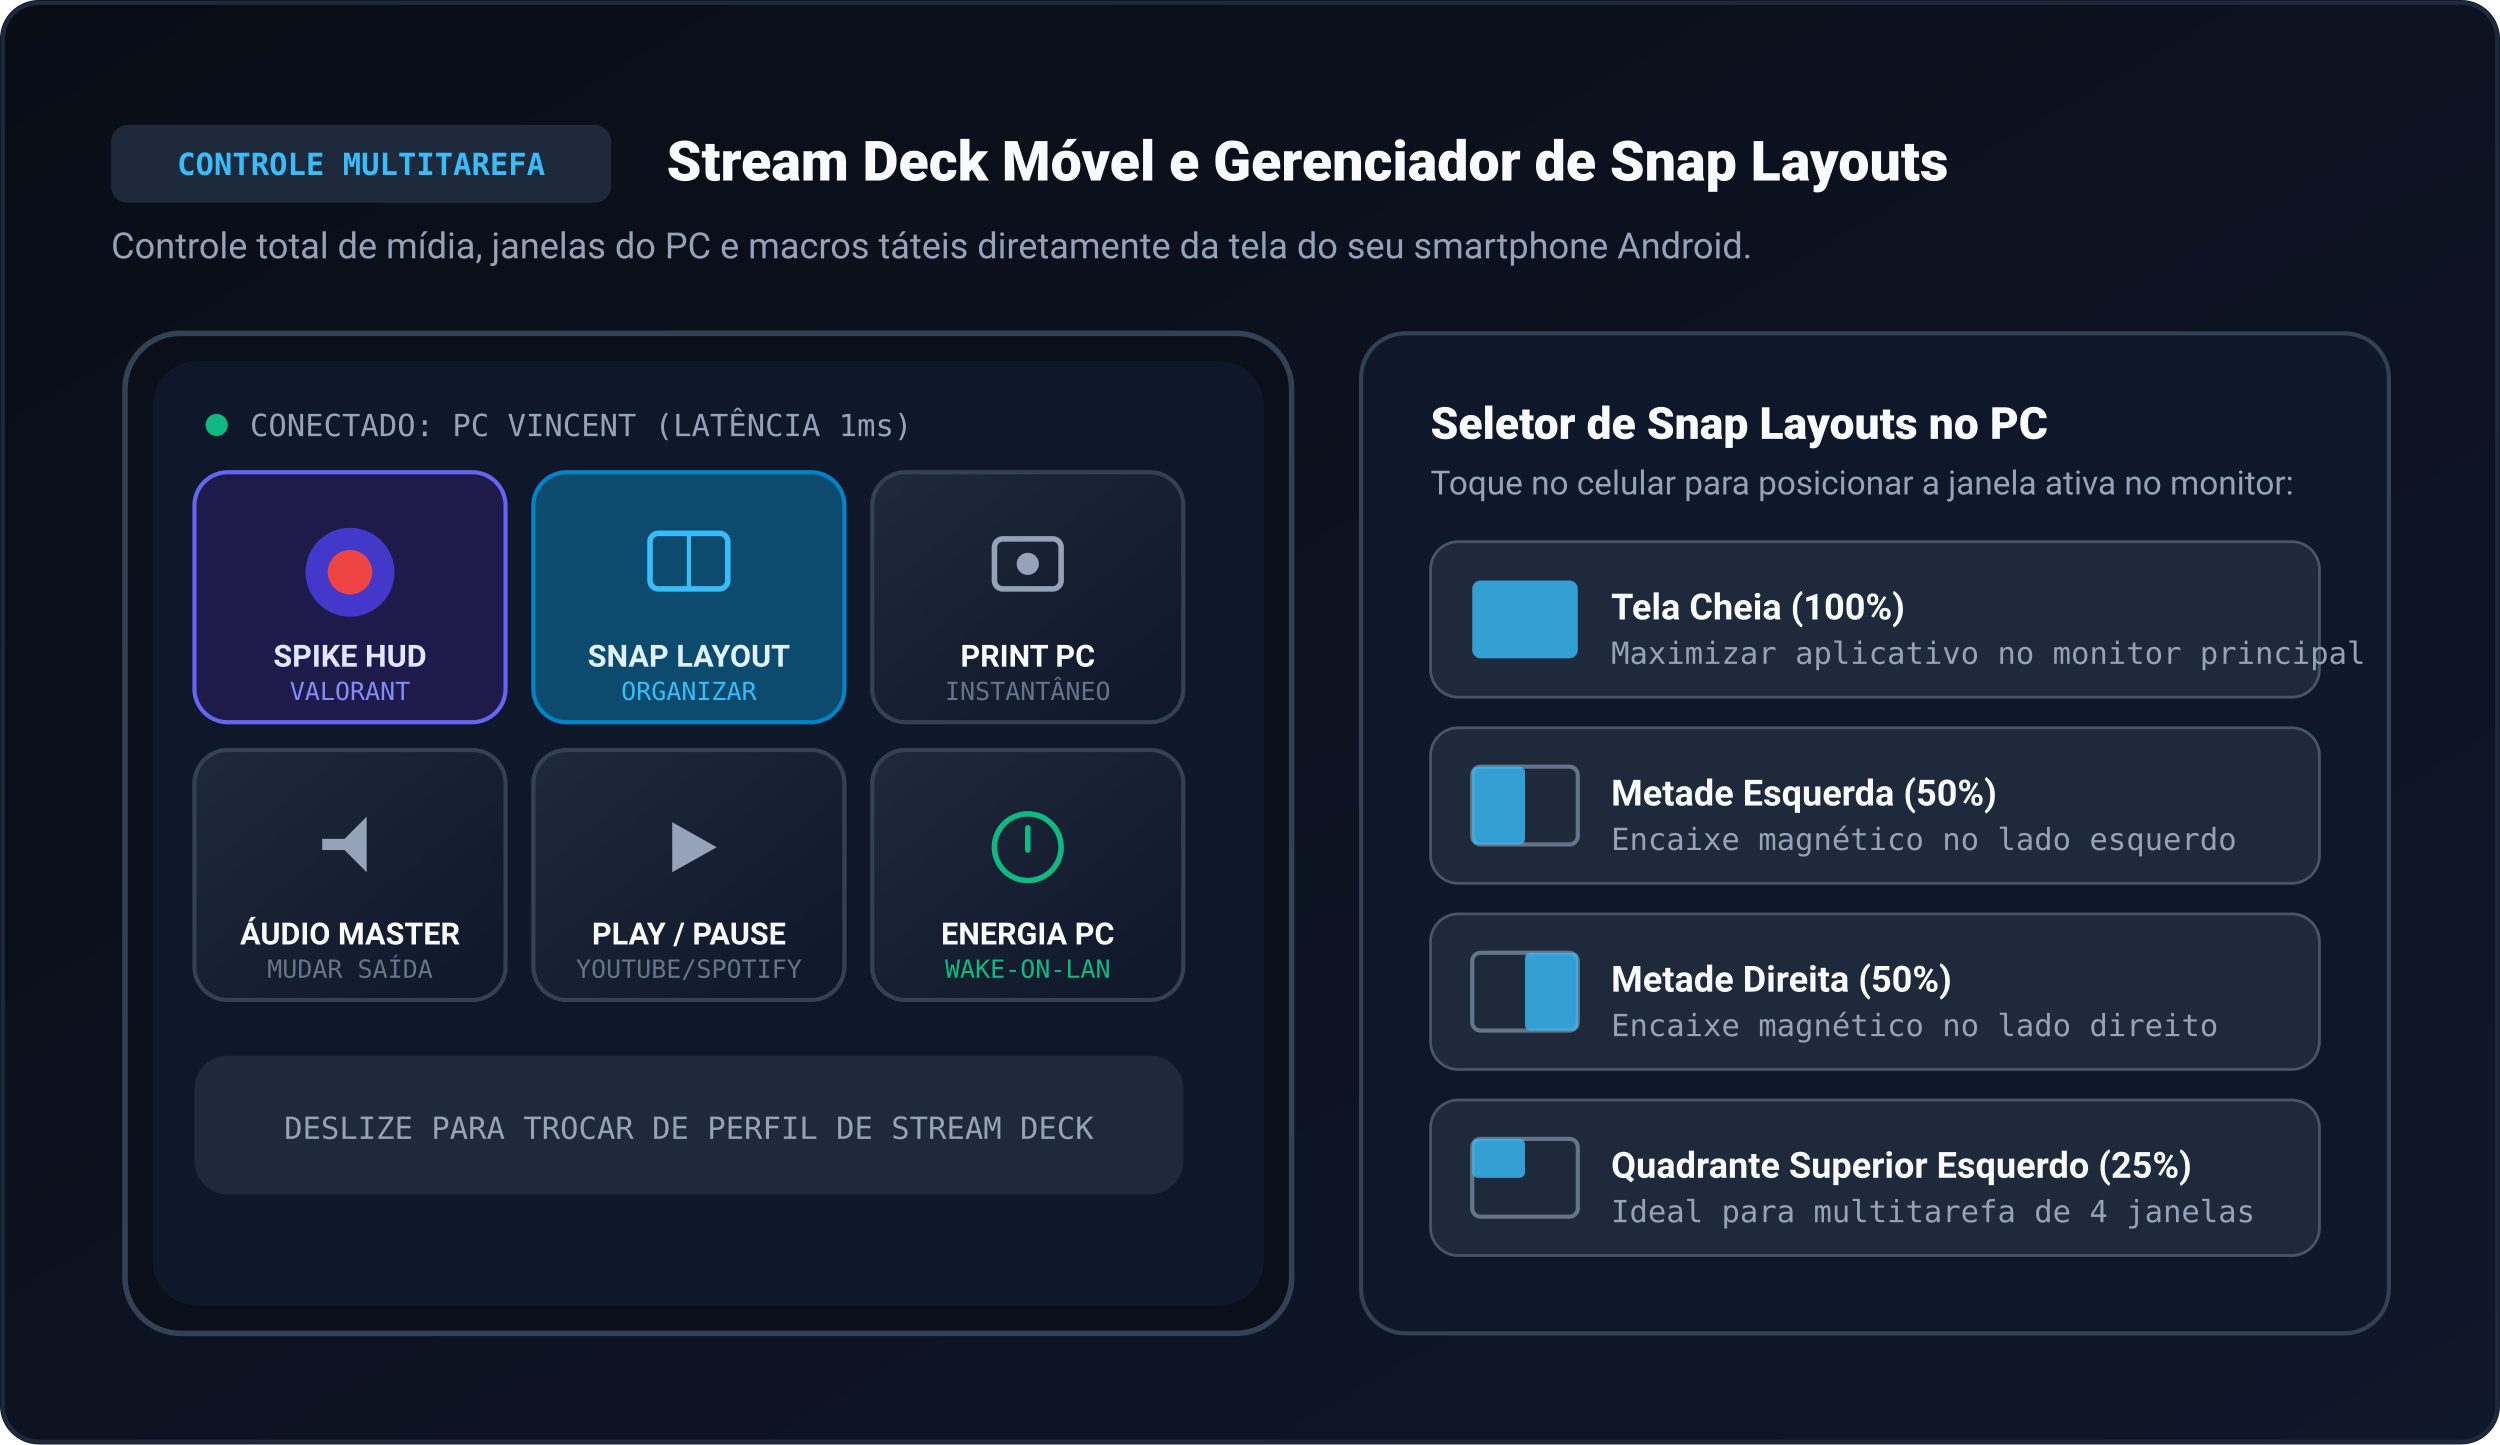
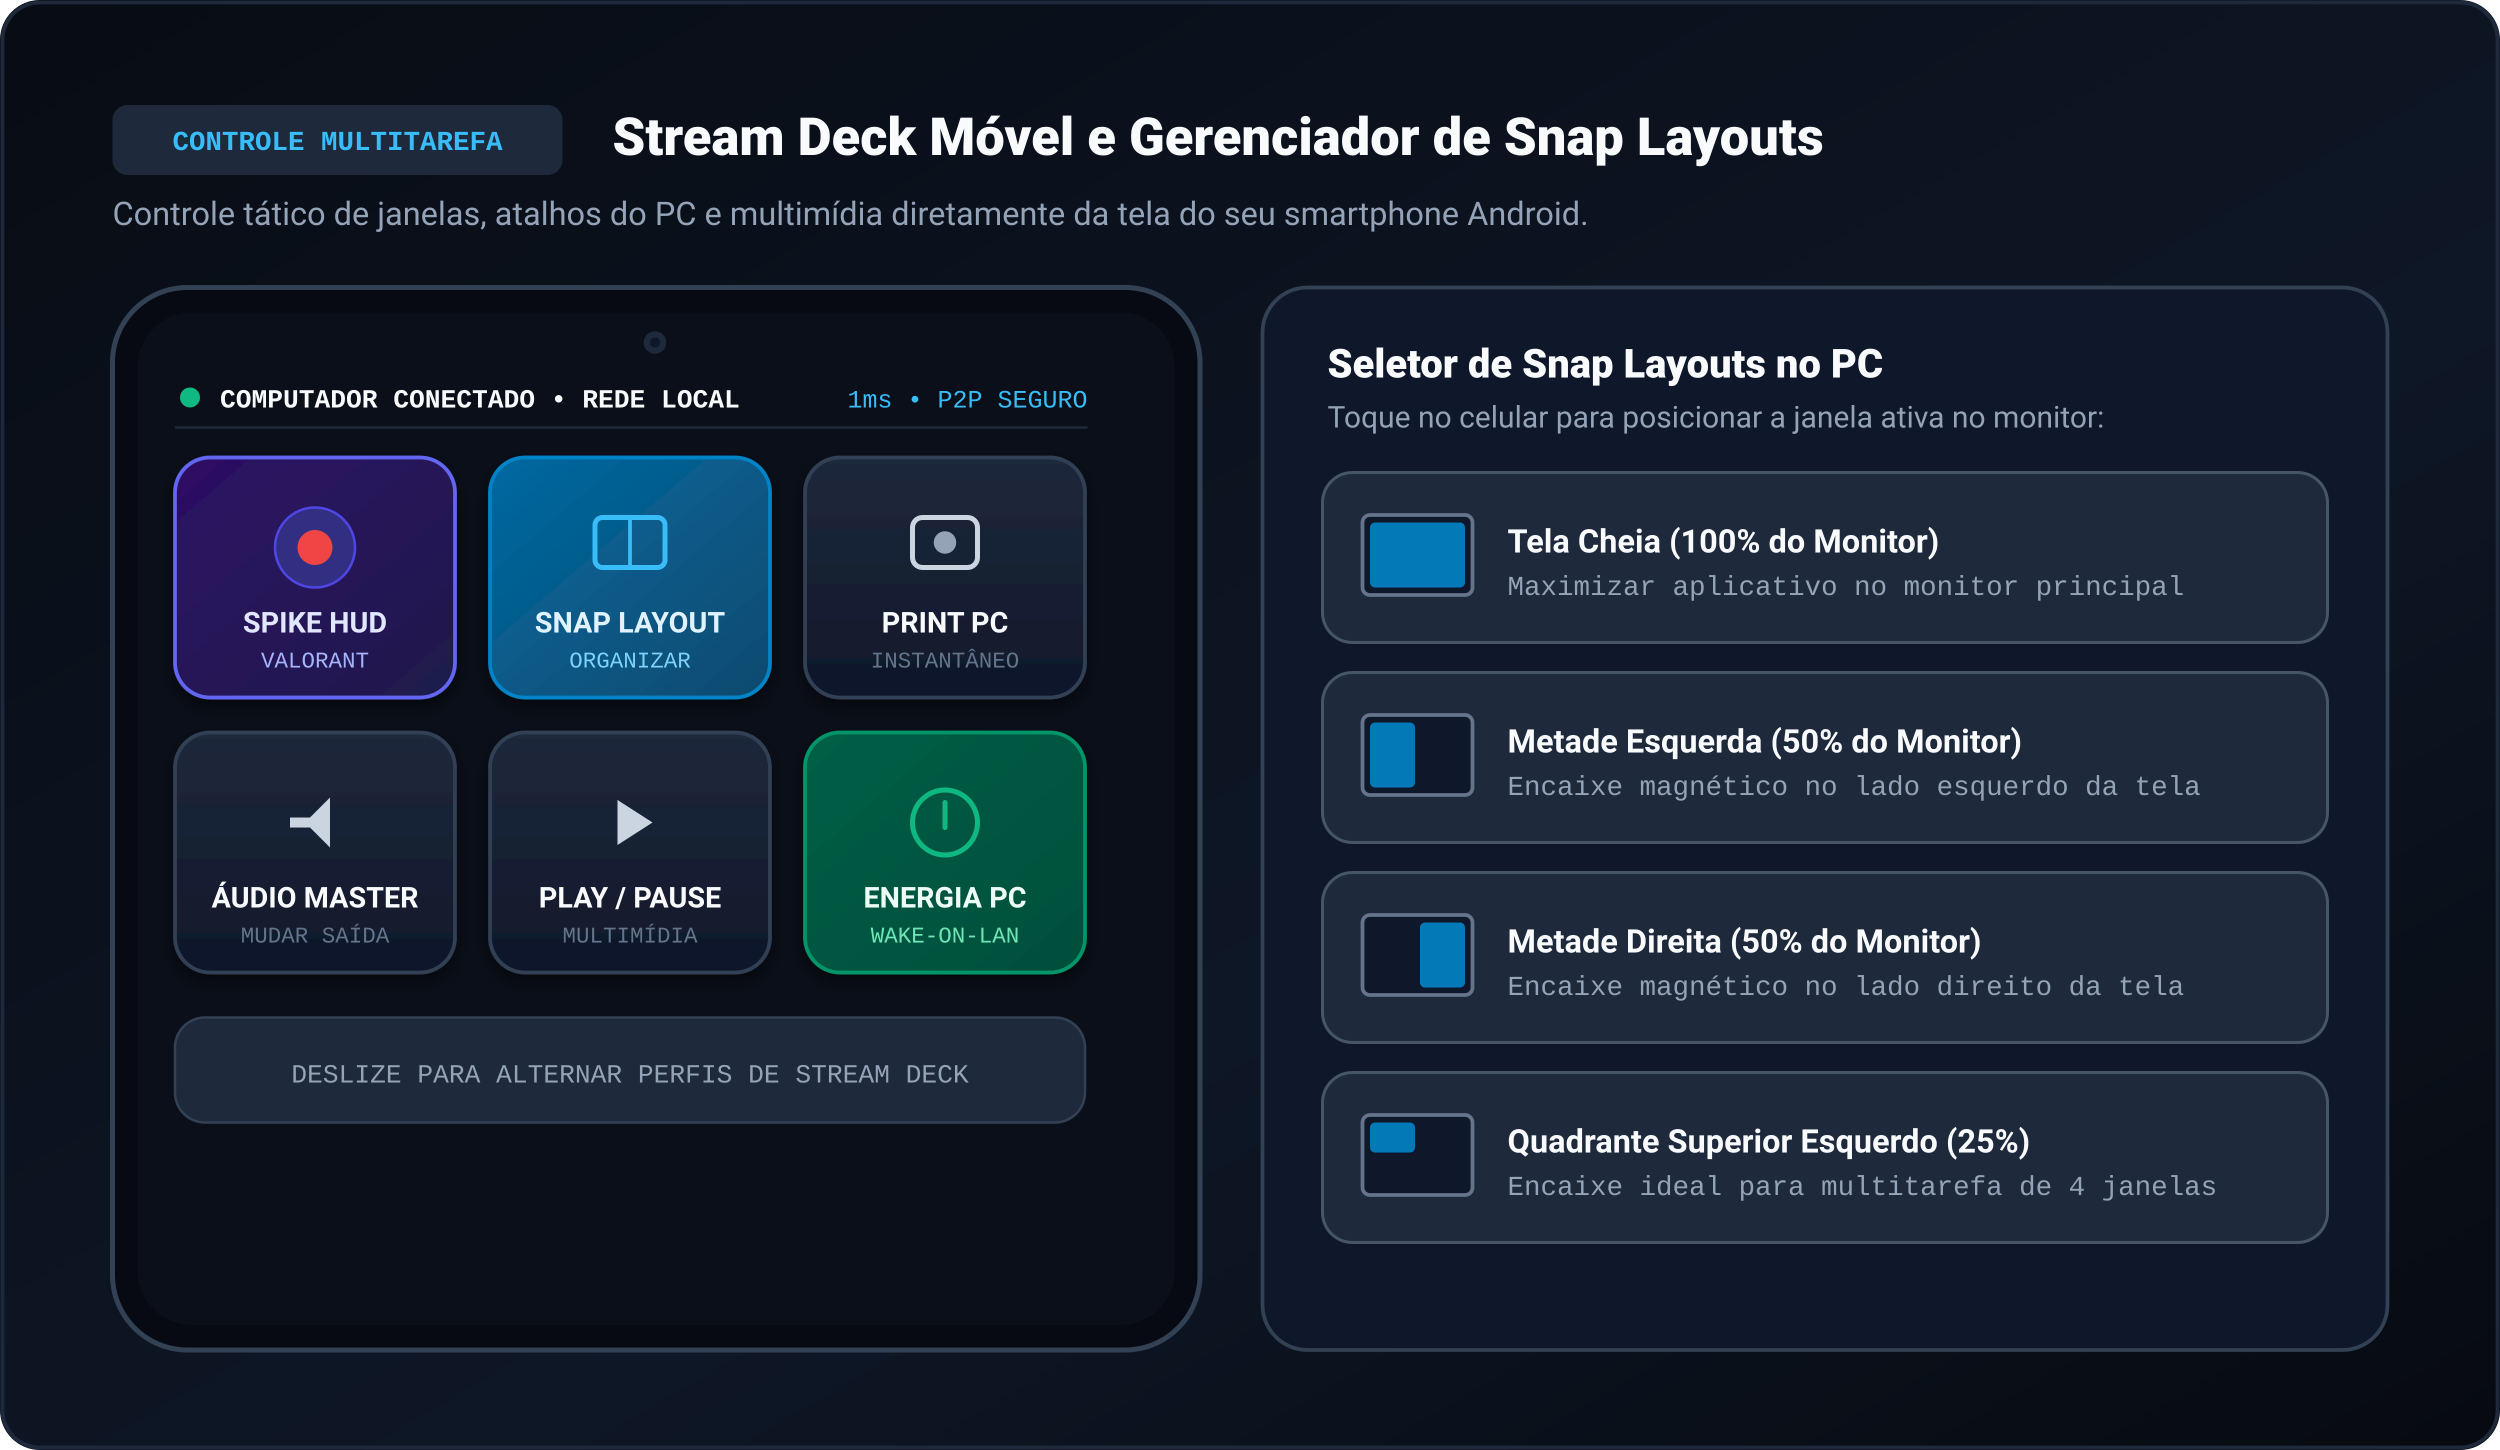
- <svg xmlns="http://www.w3.org/2000/svg" viewBox="0 0 900 520" width="100%" height="100%">
+ <svg xmlns="http://www.w3.org/2000/svg" viewBox="0 0 1000 580" width="100%" height="100%">
  <defs>
    <linearGradient id="deckBg" x1="0%" y1="0%" x2="100%" y2="100%">
-       <stop offset="0%" stop-color="#090d16" />
-       <stop offset="100%" stop-color="#0f172a" />
+       <stop offset="0%" stop-color="#080c14" />
+       <stop offset="60%" stop-color="#0e1726" />
+       <stop offset="100%" stop-color="#070a10" />
    </linearGradient>
-     <linearGradient id="tileGrad1" x1="0%" y1="0%" x2="100%" y2="100%">
+     <linearGradient id="tileDark" x1="0%" y1="0%" x2="0%" y2="100%">
      <stop offset="0%" stop-color="#1e293b" />
      <stop offset="100%" stop-color="#0f172a" />
    </linearGradient>
-     <linearGradient id="accentBlue" x1="0%" y1="0%" x2="100%" y2="0%">
-       <stop offset="0%" stop-color="#0284c7" />
-       <stop offset="100%" stop-color="#38bdf8" />
+     <linearGradient id="tileSpike" x1="0%" y1="0%" x2="100%" y2="100%">
+       <stop offset="0%" stop-color="#2e1065" />
+       <stop offset="100%" stop-color="#1e1b4b" />
    </linearGradient>
+     <linearGradient id="tileSnap" x1="0%" y1="0%" x2="100%" y2="100%">
+       <stop offset="0%" stop-color="#0369a1" />
+       <stop offset="100%" stop-color="#0c4a6e" />
+     </linearGradient>
+     <linearGradient id="tilePower" x1="0%" y1="0%" x2="100%" y2="100%">
+       <stop offset="0%" stop-color="#065f46" />
+       <stop offset="100%" stop-color="#064e3b" />
+     </linearGradient>
+     <filter id="tileShadow" x="-10%" y="-10%" width="120%" height="120%">
+       <feDropShadow dx="0" dy="3" stdDeviation="3" flood-color="#000000" flood-opacity="0.5" />
+     </filter>
  </defs>
  <style>
-     .font-sans { font-family: -apple-system, BlinkMacSystemFont, "Segoe UI", Roboto, sans-serif; }
-     .font-mono { font-family: ui-monospace, Menlo, Monaco, Consolas, monospace; }
+     .font-sans { font-family: -apple-system, BlinkMacSystemFont, "Segoe UI", Roboto, "Helvetica Neue", Arial, sans-serif; }
+     .font-mono { font-family: ui-monospace, SFMono-Regular, Menlo, Monaco, Consolas, "Liberation Mono", monospace; }
  </style>
-   <rect width="900" height="520" rx="14" fill="url(#deckBg)" />
-   <rect width="898" height="518" x="1" y="1" rx="13" fill="none" stroke="#1e293b" stroke-width="1.5" />
-   <g transform="translate(40, 45)">
+   <rect width="1000" height="580" rx="16" fill="url(#deckBg)" />
+   <rect width="998" height="578" x="1" y="1" rx="15" fill="none" stroke="#1e293b" stroke-width="1.5" />
+   <g transform="translate(45, 42)">
    <rect width="180" height="28" rx="6" fill="#1e293b" />
    <text x="90" y="18" text-anchor="middle" fill="#38bdf8" font-size="11" class="font-mono" font-weight="700">CONTROLE MULTITAREFA</text>
-     <text x="200" y="20" fill="#f8fafc" font-size="20" class="font-sans" font-weight="800">
+     <text x="200" y="20" fill="#f8fafc" font-size="21" class="font-sans" font-weight="800">
      Stream Deck Móvel e Gerenciador de Snap Layouts
    </text>
    <text x="0" y="48" fill="#94a3b8" font-size="13" class="font-sans">
-       Controle total de mídia, janelas do PC e macros táteis diretamente da tela do seu smartphone Android.
+       Controle tático de janelas, atalhos do PC e multimídia diretamente da tela do seu smartphone Android.
    </text>
  </g>
-   <g transform="translate(45, 120)">
-     <rect width="420" height="360" rx="20" fill="#0b0f19" stroke="#334155" stroke-width="2" />
-     <rect width="400" height="340" x="10" y="10" rx="16" fill="#0f172a" />
-     <g transform="translate(25, 25)">
-       <circle cx="8" cy="8" r="4" fill="#10b981" />
-       <text x="20" y="12" fill="#94a3b8" font-size="11" class="font-mono">CONECTADO: PC VINCENT (LATÊNCIA 1ms)</text>
+   <g transform="translate(45, 115)">
+     <rect width="435" height="425" rx="30" fill="#070a12" stroke="#334155" stroke-width="2" />
+     <rect width="415" height="405" x="10" y="10" rx="22" fill="#0b0f19" />
+     <circle cx="217" cy="22" r="4.5" fill="#1e293b" />
+     <circle cx="217" cy="22" r="2" fill="#0f172a" />
+     <g transform="translate(25, 38)">
+       <circle cx="6" cy="6" r="4" fill="#10b981" />
+       <text x="18" y="10" fill="#f8fafc" font-size="10.5" class="font-mono" font-weight="700">
+         COMPUTADOR CONECTADO • REDE LOCAL
+       </text>
+       <text x="365" y="10" text-anchor="end" fill="#38bdf8" font-size="10" class="font-mono">
+         1ms • P2P SEGURO
+       </text>
    </g>
-     <g transform="translate(25, 50)">
-       <rect width="112" height="90" rx="12" fill="#1e1b4b" stroke="#6366f1" stroke-width="1.5" />
-       <circle cx="56" cy="36" r="16" fill="#4338ca" />
-       <circle cx="56" cy="36" r="8" fill="#ef4444" />
-       <text x="56" y="70" text-anchor="middle" fill="#e0e7ff" font-size="11" class="font-sans" font-weight="700">SPIKE HUD</text>
-       <text x="56" y="82" text-anchor="middle" fill="#818cf8" font-size="9" class="font-mono">VALORANT</text>
+     <line x1="25" y1="56" x2="390" y2="56" stroke="#1e293b" stroke-width="1" />
+     <g transform="translate(25, 68)" filter="url(#tileShadow)">
+       <rect width="112" height="96" rx="14" fill="url(#tileSpike)" stroke="#6366f1" stroke-width="1.5" />
+       <circle cx="56" cy="36" r="16" fill="#312e81" stroke="#4f46e5" stroke-width="1" />
+       <circle cx="56" cy="36" r="7" fill="#ef4444" />
+       <text x="56" y="70" text-anchor="middle" fill="#e0e7ff" font-size="11.5" class="font-sans" font-weight="700">SPIKE HUD</text>
+       <text x="56" y="84" text-anchor="middle" fill="#a5b4fc" font-size="9" class="font-mono">VALORANT</text>
    </g>
-     <g transform="translate(147, 50)">
-       <rect width="112" height="90" rx="12" fill="#0c4a6e" stroke="#0284c7" stroke-width="1.5" />
-       <rect x="42" y="22" width="28" height="20" rx="3" fill="none" stroke="#38bdf8" stroke-width="2" />
-       <line x1="56" y1="22" x2="56" y2="42" stroke="#38bdf8" stroke-width="1.5" />
-       <text x="56" y="70" text-anchor="middle" fill="#e0f2fe" font-size="11" class="font-sans" font-weight="700">SNAP LAYOUT</text>
-       <text x="56" y="82" text-anchor="middle" fill="#38bdf8" font-size="9" class="font-mono">ORGANIZAR</text>
+     <g transform="translate(151, 68)" filter="url(#tileShadow)">
+       <rect width="112" height="96" rx="14" fill="url(#tileSnap)" stroke="#0284c7" stroke-width="1.5" />
+       <rect x="42" y="24" width="28" height="20" rx="3" fill="none" stroke="#38bdf8" stroke-width="2" />
+       <line x1="56" y1="24" x2="56" y2="44" stroke="#38bdf8" stroke-width="1.5" />
+       <text x="56" y="70" text-anchor="middle" fill="#e0f2fe" font-size="11.5" class="font-sans" font-weight="700">SNAP LAYOUT</text>
+       <text x="56" y="84" text-anchor="middle" fill="#7dd3fc" font-size="9" class="font-mono">ORGANIZAR</text>
    </g>
-     <g transform="translate(269, 50)">
-       <rect width="112" height="90" rx="12" fill="url(#tileGrad1)" stroke="#334155" stroke-width="1.5" />
-       <rect x="44" y="24" width="24" height="18" rx="3" fill="none" stroke="#94a3b8" stroke-width="2" />
-       <circle cx="56" cy="33" r="4" fill="#94a3b8" />
-       <text x="56" y="70" text-anchor="middle" fill="#f8fafc" font-size="11" class="font-sans" font-weight="700">PRINT PC</text>
-       <text x="56" y="82" text-anchor="middle" fill="#64748b" font-size="9" class="font-mono">INSTANTÂNEO</text>
+     <g transform="translate(277, 68)" filter="url(#tileShadow)">
+       <rect width="112" height="96" rx="14" fill="url(#tileDark)" stroke="#334155" stroke-width="1.5" />
+       <rect x="43" y="24" width="26" height="20" rx="4" fill="none" stroke="#cbd5e1" stroke-width="2" />
+       <circle cx="56" cy="34" r="4.5" fill="#94a3b8" />
+       <text x="56" y="70" text-anchor="middle" fill="#f8fafc" font-size="11.5" class="font-sans" font-weight="700">PRINT PC</text>
+       <text x="56" y="84" text-anchor="middle" fill="#64748b" font-size="9" class="font-mono">INSTANTÂNEO</text>
    </g>
-     <g transform="translate(25, 150)">
-       <rect width="112" height="90" rx="12" fill="url(#tileGrad1)" stroke="#334155" stroke-width="1.5" />
-       <path d="M 46 36 L 54 36 L 62 44 L 62 24 L 54 32 L 46 32 Z" fill="#94a3b8" />
-       <text x="56" y="70" text-anchor="middle" fill="#f8fafc" font-size="11" class="font-sans" font-weight="700">ÁUDIO MASTER</text>
-       <text x="56" y="82" text-anchor="middle" fill="#64748b" font-size="9" class="font-mono">MUDAR SAÍDA</text>
+     <g transform="translate(25, 178)" filter="url(#tileShadow)">
+       <rect width="112" height="96" rx="14" fill="url(#tileDark)" stroke="#334155" stroke-width="1.5" />
+       <path d="M 46 38 L 54 38 L 62 46 L 62 26 L 54 34 L 46 34 Z" fill="#cbd5e1" />
+       <text x="56" y="70" text-anchor="middle" fill="#f8fafc" font-size="11.5" class="font-sans" font-weight="700">ÁUDIO MASTER</text>
+       <text x="56" y="84" text-anchor="middle" fill="#64748b" font-size="9" class="font-mono">MUDAR SAÍDA</text>
    </g>
-     <g transform="translate(147, 150)">
-       <rect width="112" height="90" rx="12" fill="url(#tileGrad1)" stroke="#334155" stroke-width="1.5" />
-       <polygon points="50,26 66,35 50,44" fill="#94a3b8" />
-       <text x="56" y="70" text-anchor="middle" fill="#f8fafc" font-size="11" class="font-sans" font-weight="700">PLAY / PAUSE</text>
-       <text x="56" y="82" text-anchor="middle" fill="#64748b" font-size="9" class="font-mono">YOUTUBE/SPOTIFY</text>
+     <g transform="translate(151, 178)" filter="url(#tileShadow)">
+       <rect width="112" height="96" rx="14" fill="url(#tileDark)" stroke="#334155" stroke-width="1.5" />
+       <polygon points="51,27 65,36 51,45" fill="#cbd5e1" />
+       <text x="56" y="70" text-anchor="middle" fill="#f8fafc" font-size="11.5" class="font-sans" font-weight="700">PLAY / PAUSE</text>
+       <text x="56" y="84" text-anchor="middle" fill="#64748b" font-size="9" class="font-mono">MULTIMÍDIA</text>
    </g>
-     <g transform="translate(269, 150)">
-       <rect width="112" height="90" rx="12" fill="url(#tileGrad1)" stroke="#334155" stroke-width="1.5" />
-       <circle cx="56" cy="35" r="12" fill="none" stroke="#10b981" stroke-width="2" />
-       <line x1="56" y1="28" x2="56" y2="36" stroke="#10b981" stroke-width="2" stroke-linecap="round" />
-       <text x="56" y="70" text-anchor="middle" fill="#f8fafc" font-size="11" class="font-sans" font-weight="700">ENERGIA PC</text>
-       <text x="56" y="82" text-anchor="middle" fill="#10b981" font-size="9" class="font-mono">WAKE-ON-LAN</text>
+     <g transform="translate(277, 178)" filter="url(#tileShadow)">
+       <rect width="112" height="96" rx="14" fill="url(#tilePower)" stroke="#059669" stroke-width="1.5" />
+       <circle cx="56" cy="36" r="13" fill="none" stroke="#10b981" stroke-width="2" />
+       <line x1="56" y1="28" x2="56" y2="38" stroke="#10b981" stroke-width="2" stroke-linecap="round" />
+       <text x="56" y="70" text-anchor="middle" fill="#ecfdf5" font-size="11.5" class="font-sans" font-weight="700">ENERGIA PC</text>
+       <text x="56" y="84" text-anchor="middle" fill="#6ee7b7" font-size="9" class="font-mono">WAKE-ON-LAN</text>
    </g>
-     <g transform="translate(25, 260)">
-       <rect width="356" height="50" rx="12" fill="#1e293b" />
-       <text x="178" y="30" text-anchor="middle" fill="#94a3b8" font-size="11" class="font-mono">DESLIZE PARA TROCAR DE PERFIL DE STREAM DECK</text>
+     <g transform="translate(25, 292)">
+       <rect width="364" height="42" rx="12" fill="#1e293b" stroke="#334155" stroke-width="1" />
+       <text x="182" y="26" text-anchor="middle" fill="#94a3b8" font-size="10.5" class="font-mono">
+         DESLIZE PARA ALTERNAR PERFIS DE STREAM DECK
+       </text>
    </g>
  </g>
-   <g transform="translate(490, 120)">
-     <rect width="370" height="360" rx="16" fill="#0f172a" stroke="#334155" stroke-width="1.5" />
-     <text x="25" y="38" fill="#f8fafc" font-size="16" class="font-sans" font-weight="800">
+   <g transform="translate(505, 115)">
+     <rect width="450" height="425" rx="18" fill="#0f172a" stroke="#334155" stroke-width="1.5" />
+     <text x="26" y="36" fill="#f8fafc" font-size="16" class="font-sans" font-weight="800">
      Seletor de Snap Layouts no PC
    </text>
-     <text x="25" y="58" fill="#94a3b8" font-size="12" class="font-sans">
+     <text x="26" y="56" fill="#94a3b8" font-size="12" class="font-sans">
      Toque no celular para posicionar a janela ativa no monitor:
    </text>
-     <g transform="translate(25, 75)">
-       <rect width="320" height="56" rx="10" fill="#1e293b" stroke="#475569" stroke-width="1" />
-       <rect x="15" y="14" width="38" height="28" rx="3" fill="#38bdf8" opacity="0.8" />
-       <text x="65" y="28" fill="#f8fafc" font-size="13" class="font-sans" font-weight="700">Tela Cheia (100%)</text>
-       <text x="65" y="44" fill="#94a3b8" font-size="11" class="font-mono">Maximizar aplicativo no monitor principal</text>
+     <g transform="translate(24, 74)">
+       <rect width="402" height="68" rx="12" fill="#1e293b" stroke="#475569" stroke-width="1.2" />
+       <g transform="translate(16, 17)">
+         <rect width="44" height="32" rx="3" fill="#0f172a" stroke="#64748b" stroke-width="1.5" />
+         <rect width="38" height="26" x="3" y="3" rx="2" fill="#0284c7" opacity="0.9" />
+       </g>
+       <text x="74" y="32" fill="#f8fafc" font-size="13" class="font-sans" font-weight="700">
+         Tela Cheia (100% do Monitor)
+       </text>
+       <text x="74" y="49" fill="#94a3b8" font-size="11" class="font-mono">
+         Maximizar aplicativo no monitor principal
+       </text>
    </g>
-     <g transform="translate(25, 142)">
-       <rect width="320" height="56" rx="10" fill="#1e293b" stroke="#475569" stroke-width="1" />
-       <rect x="15" y="14" width="38" height="28" rx="3" fill="none" stroke="#64748b" stroke-width="1.5" />
-       <rect x="15" y="14" width="19" height="28" rx="2" fill="#38bdf8" opacity="0.8" />
-       <text x="65" y="28" fill="#f8fafc" font-size="13" class="font-sans" font-weight="700">Metade Esquerda (50%)</text>
-       <text x="65" y="44" fill="#94a3b8" font-size="11" class="font-mono">Encaixe magnético no lado esquerdo</text>
+     <g transform="translate(24, 154)">
+       <rect width="402" height="68" rx="12" fill="#1e293b" stroke="#475569" stroke-width="1.2" />
+       <g transform="translate(16, 17)">
+         <rect width="44" height="32" rx="3" fill="#0f172a" stroke="#64748b" stroke-width="1.5" />
+         <rect width="18" height="26" x="3" y="3" rx="2" fill="#0284c7" opacity="0.9" />
+       </g>
+       <text x="74" y="32" fill="#f8fafc" font-size="13" class="font-sans" font-weight="700">
+         Metade Esquerda (50% do Monitor)
+       </text>
+       <text x="74" y="49" fill="#94a3b8" font-size="11" class="font-mono">
+         Encaixe magnético no lado esquerdo da tela
+       </text>
    </g>
-     <g transform="translate(25, 209)">
-       <rect width="320" height="56" rx="10" fill="#1e293b" stroke="#475569" stroke-width="1" />
-       <rect x="15" y="14" width="38" height="28" rx="3" fill="none" stroke="#64748b" stroke-width="1.5" />
-       <rect x="34" y="14" width="19" height="28" rx="2" fill="#38bdf8" opacity="0.8" />
-       <text x="65" y="28" fill="#f8fafc" font-size="13" class="font-sans" font-weight="700">Metade Direita (50%)</text>
-       <text x="65" y="44" fill="#94a3b8" font-size="11" class="font-mono">Encaixe magnético no lado direito</text>
+     <g transform="translate(24, 234)">
+       <rect width="402" height="68" rx="12" fill="#1e293b" stroke="#475569" stroke-width="1.2" />
+       <g transform="translate(16, 17)">
+         <rect width="44" height="32" rx="3" fill="#0f172a" stroke="#64748b" stroke-width="1.5" />
+         <rect width="18" height="26" x="23" y="3" rx="2" fill="#0284c7" opacity="0.9" />
+       </g>
+       <text x="74" y="32" fill="#f8fafc" font-size="13" class="font-sans" font-weight="700">
+         Metade Direita (50% do Monitor)
+       </text>
+       <text x="74" y="49" fill="#94a3b8" font-size="11" class="font-mono">
+         Encaixe magnético no lado direito da tela
+       </text>
    </g>
-     <g transform="translate(25, 276)">
-       <rect width="320" height="56" rx="10" fill="#1e293b" stroke="#475569" stroke-width="1" />
-       <rect x="15" y="14" width="38" height="28" rx="3" fill="none" stroke="#64748b" stroke-width="1.5" />
-       <rect x="15" y="14" width="19" height="14" rx="2" fill="#38bdf8" opacity="0.8" />
-       <text x="65" y="28" fill="#f8fafc" font-size="13" class="font-sans" font-weight="700">Quadrante Superior Esquerdo (25%)</text>
-       <text x="65" y="44" fill="#94a3b8" font-size="11" class="font-mono">Ideal para multitarefa de 4 janelas</text>
+     <g transform="translate(24, 314)">
+       <rect width="402" height="68" rx="12" fill="#1e293b" stroke="#475569" stroke-width="1.2" />
+       <g transform="translate(16, 17)">
+         <rect width="44" height="32" rx="3" fill="#0f172a" stroke="#64748b" stroke-width="1.5" />
+         <rect width="18" height="12" x="3" y="3" rx="2" fill="#0284c7" opacity="0.9" />
+       </g>
+       <text x="74" y="32" fill="#f8fafc" font-size="13" class="font-sans" font-weight="700">
+         Quadrante Superior Esquerdo (25%)
+       </text>
+       <text x="74" y="49" fill="#94a3b8" font-size="11" class="font-mono">
+         Encaixe ideal para multitarefa de 4 janelas
+       </text>
    </g>
  </g>
</svg>
